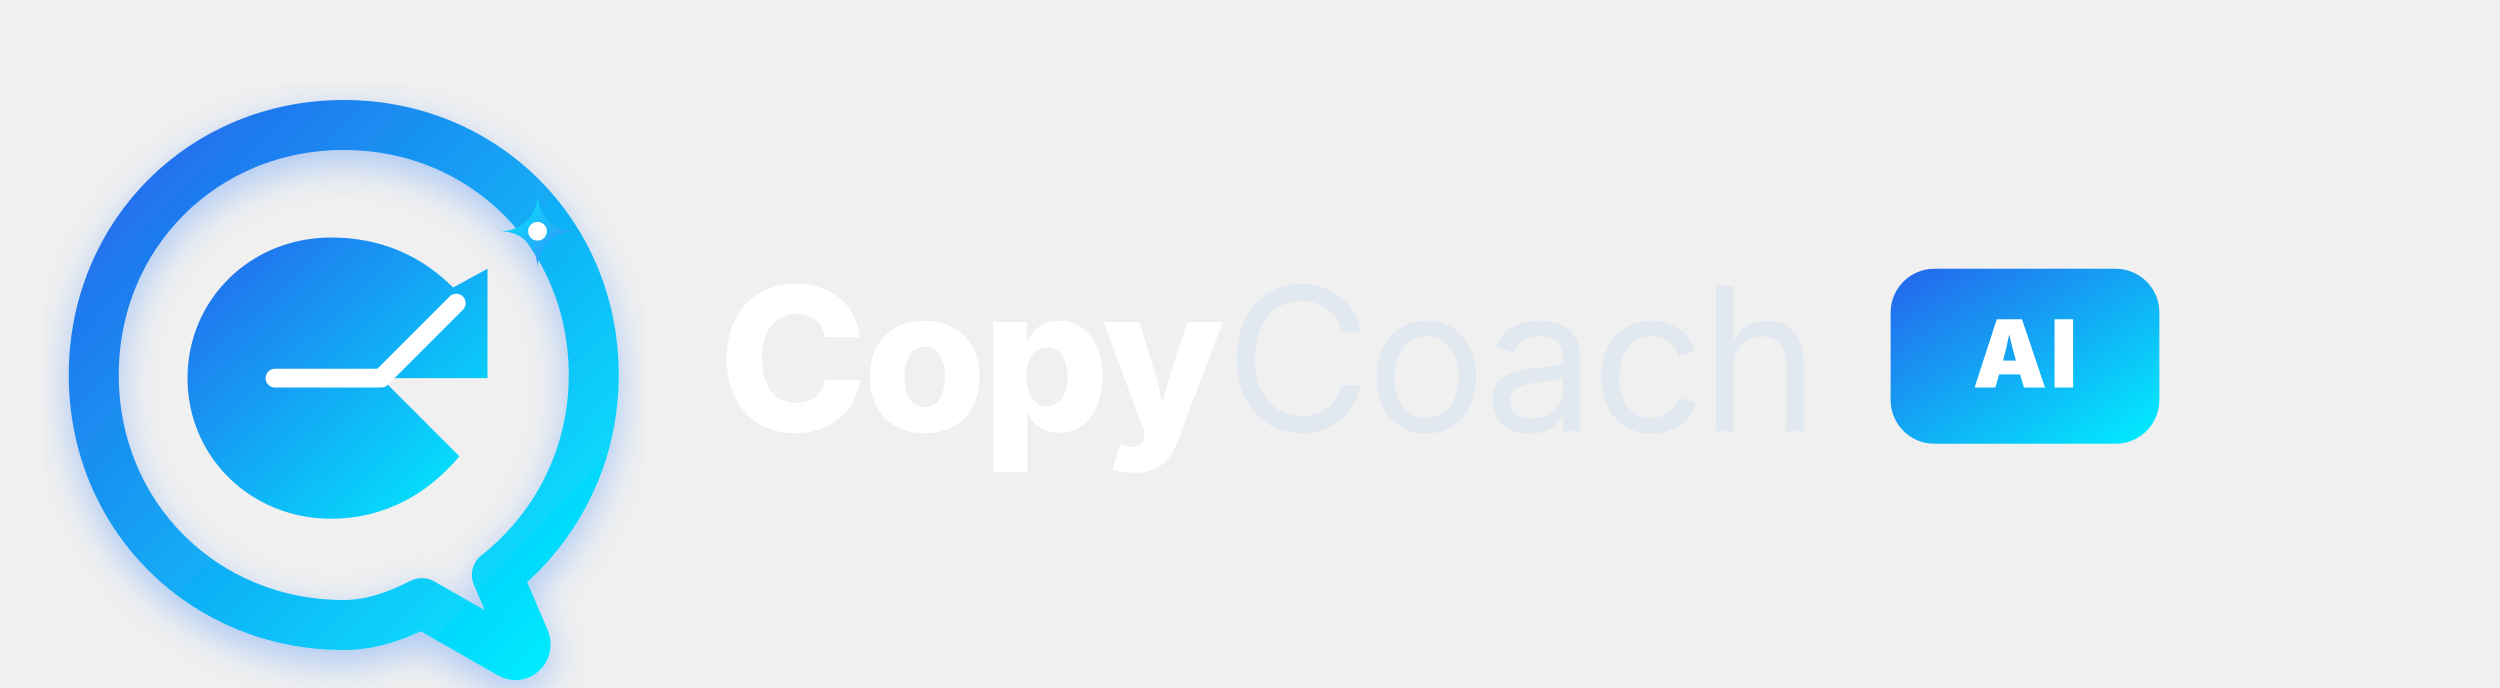
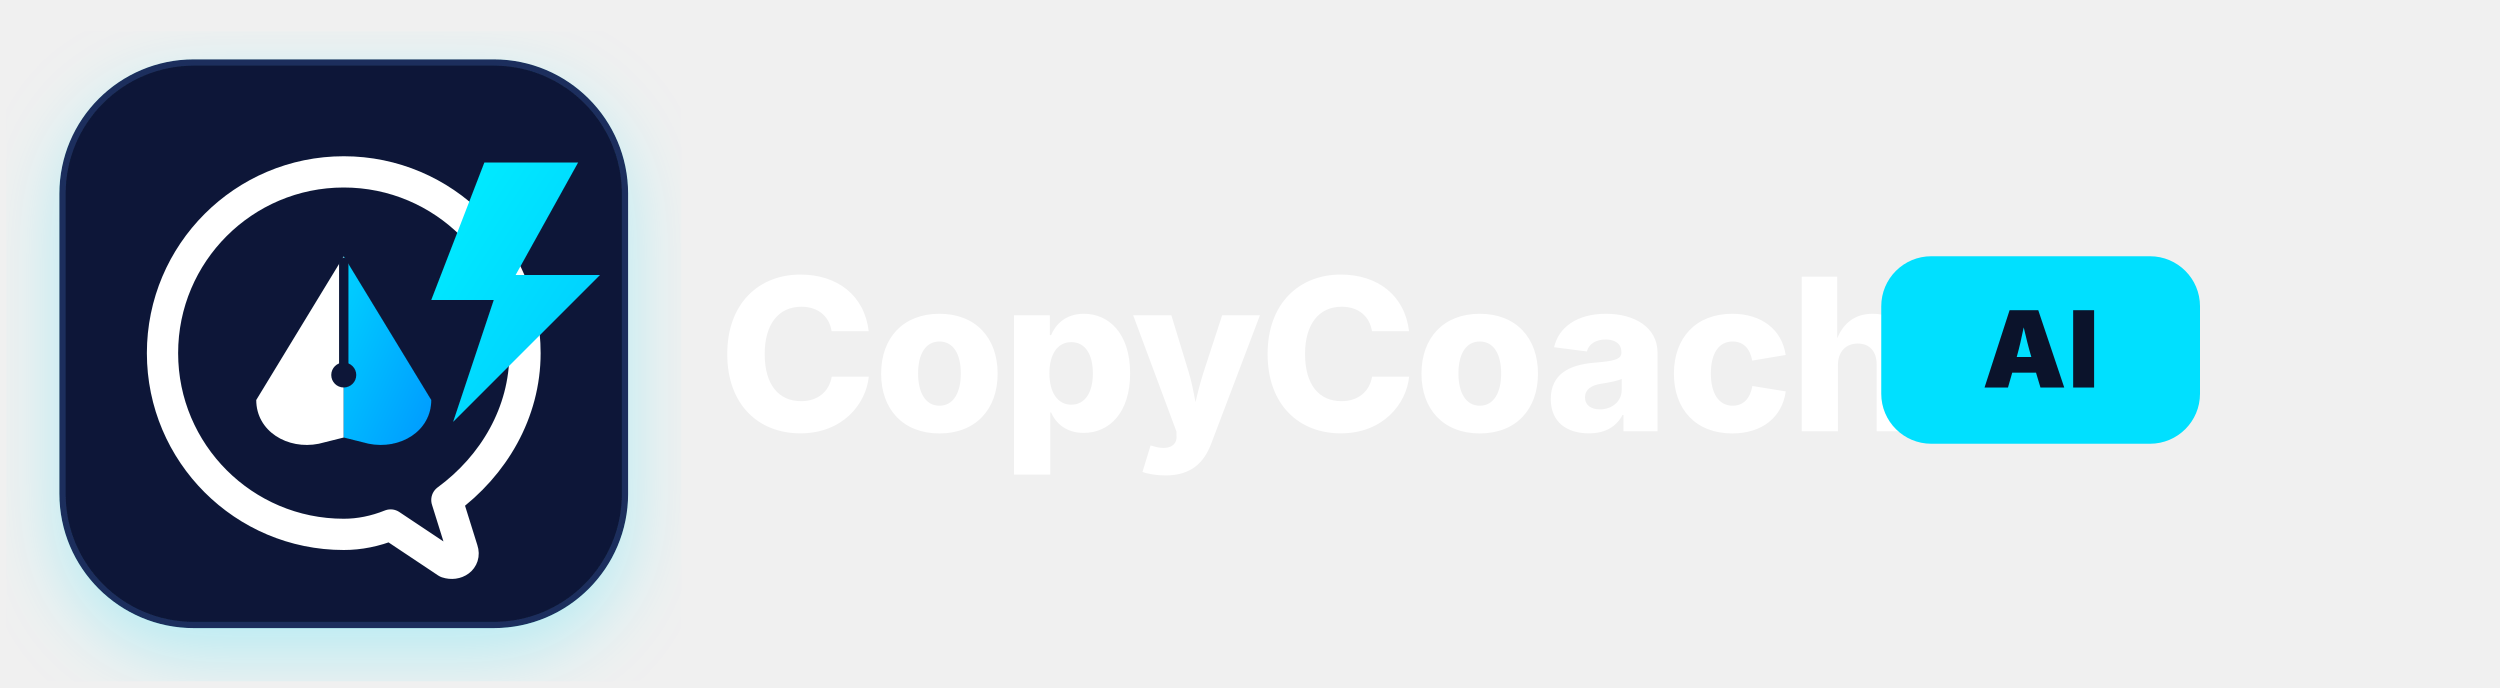
<svg xmlns="http://www.w3.org/2000/svg" viewBox="0 0 800 220" width="800" height="220">
  <defs>
-     <linearGradient id="electric-grad" x1="0%" y1="0%" x2="100%" y2="100%">
-       <stop offset="0%" stop-color="#2563EB" />
-       <stop offset="100%" stop-color="#00F0FF" />
+     <linearGradient id="cyan-bolt-grad" x1="0%" y1="0%" x2="100%" y2="100%">
+       <stop offset="0%" stop-color="#00F0FF" />
+       <stop offset="100%" stop-color="#00C8FF" />
    </linearGradient>
-     <linearGradient id="spark-glow" x1="0%" y1="0%" x2="100%" y2="100%">
-       <stop offset="0%" stop-color="#00F0FF" />
-       <stop offset="100%" stop-color="#3B82F6" />
+     <linearGradient id="nib-blue-grad" x1="0%" y1="0%" x2="100%" y2="100%">
+       <stop offset="0%" stop-color="#00D2FF" />
+       <stop offset="100%" stop-color="#0099FF" />
    </linearGradient>
-     <filter id="subtle-shadow" x="-10%" y="-10%" width="120%" height="120%">
-       <feDropShadow dx="0" dy="4" stdDeviation="6" flood-color="#0066FF" flood-opacity="0.3" />
+     <filter id="icon-shadow" x="-10%" y="-10%" width="120%" height="120%">
+       <feDropShadow dx="0" dy="8" stdDeviation="12" flood-color="#00E0FF" flood-opacity="0.25" />
    </filter>
  </defs>
-   <g transform="translate(20, 20)">
-     <path d="M 90 20 C 135 20 170 55 170 100 C 170 126 158 149 139 164 L 148 185 C 149 188 146 191 143 189 L 115 173 C 107 177 99 180 90 180 C 45 180 10 145 10 100 C 10 55 45 20 90 20 Z" fill="none" stroke="url(#electric-grad)" stroke-width="16" stroke-linecap="round" stroke-linejoin="round" filter="url(#subtle-shadow)" />
-     <path d="M 125 72 C 115 62 102 56 86 56 C 60 56 40 76 40 101 C 40 126 60 146 86 146 C 103 146 117 138 127 126 L 102 101 L 136 101 L 136 66 Z" fill="url(#electric-grad)" />
-     <path d="M 68 101 L 102 101 L 126 77" fill="none" stroke="#FFFFFF" stroke-width="6" stroke-linecap="round" stroke-linejoin="round" />
-     <path d="M 152 42 C 152 49 157 54 164 54 C 157 54 152 59 152 66 C 152 59 147 54 140 54 C 147 54 152 49 152 42 Z" fill="url(#spark-glow)" />
-     <circle cx="152" cy="54" r="3" fill="#FFFFFF" />
+   <g transform="translate(20, 20)" filter="url(#icon-shadow)">
+     <rect x="0" y="0" width="180" height="180" rx="42" fill="#0D1938" stroke="#1E2F5D" stroke-width="2" />
+     <path d="M 90 35 C 122 35 148 61 148 93 C 148 112 138 129 123 140 L 128 156 C 129 159 126 161 123 160 L 105 148 C 100 150 95 151 90 151 C 58 151 32 125 32 93 C 32 61 58 35 90 35 Z" fill="none" stroke="#FFFFFF" stroke-width="10" stroke-linecap="round" stroke-linejoin="round" />
+     <path d="M 90 62 L 62 108 C 62 118 72 124 82 122 L 90 120 Z" fill="#FFFFFF" />
+     <path d="M 90 62 L 118 108 C 118 118 108 124 98 122 L 90 120 Z" fill="url(#nib-blue-grad)" />
+     <circle cx="90" cy="100" r="4" fill="#0D1938" />
+     <line x1="90" y1="64" x2="90" y2="100" stroke="#0D1938" stroke-width="3" stroke-linecap="round" />
+     <polygon points="135,32 165,32 145,68 172,68 125,115 138,76 118,76" fill="url(#cyan-bolt-grad)" />
  </g>
  <g transform="translate(230, 138)">
-     <text font-family="Inter, system-ui, Arial, sans-serif" font-size="64" font-weight="800" letter-spacing="-1.5" fill="#FFFFFF">
-       Copy<tspan font-weight="400" fill="#E2E8F0">Coach</tspan>
+     <text font-family="'Plus Jakarta Sans', system-ui, -apple-system, sans-serif" font-size="68" font-weight="800" letter-spacing="-1" fill="#FFFFFF">
+       CopyCoach
    </text>
-     <g transform="translate(375, -52)">
-       <rect x="0" y="0" width="86" height="56" rx="14" fill="url(#electric-grad)" />
-       <text x="43" y="38" font-family="Inter, system-ui, Arial, sans-serif" font-size="30" font-weight="900" letter-spacing="1" fill="#FFFFFF" text-anchor="middle">
+     <g transform="translate(372, -56)">
+       <rect x="0" y="0" width="102" height="60" rx="16" fill="#00E0FF" />
+       <text x="51" y="42" font-family="'Plus Jakarta Sans', system-ui, -apple-system, sans-serif" font-size="34" font-weight="900" letter-spacing="0.5" fill="#0B132B" text-anchor="middle">
        AI
      </text>
    </g>
  </g>
</svg>
